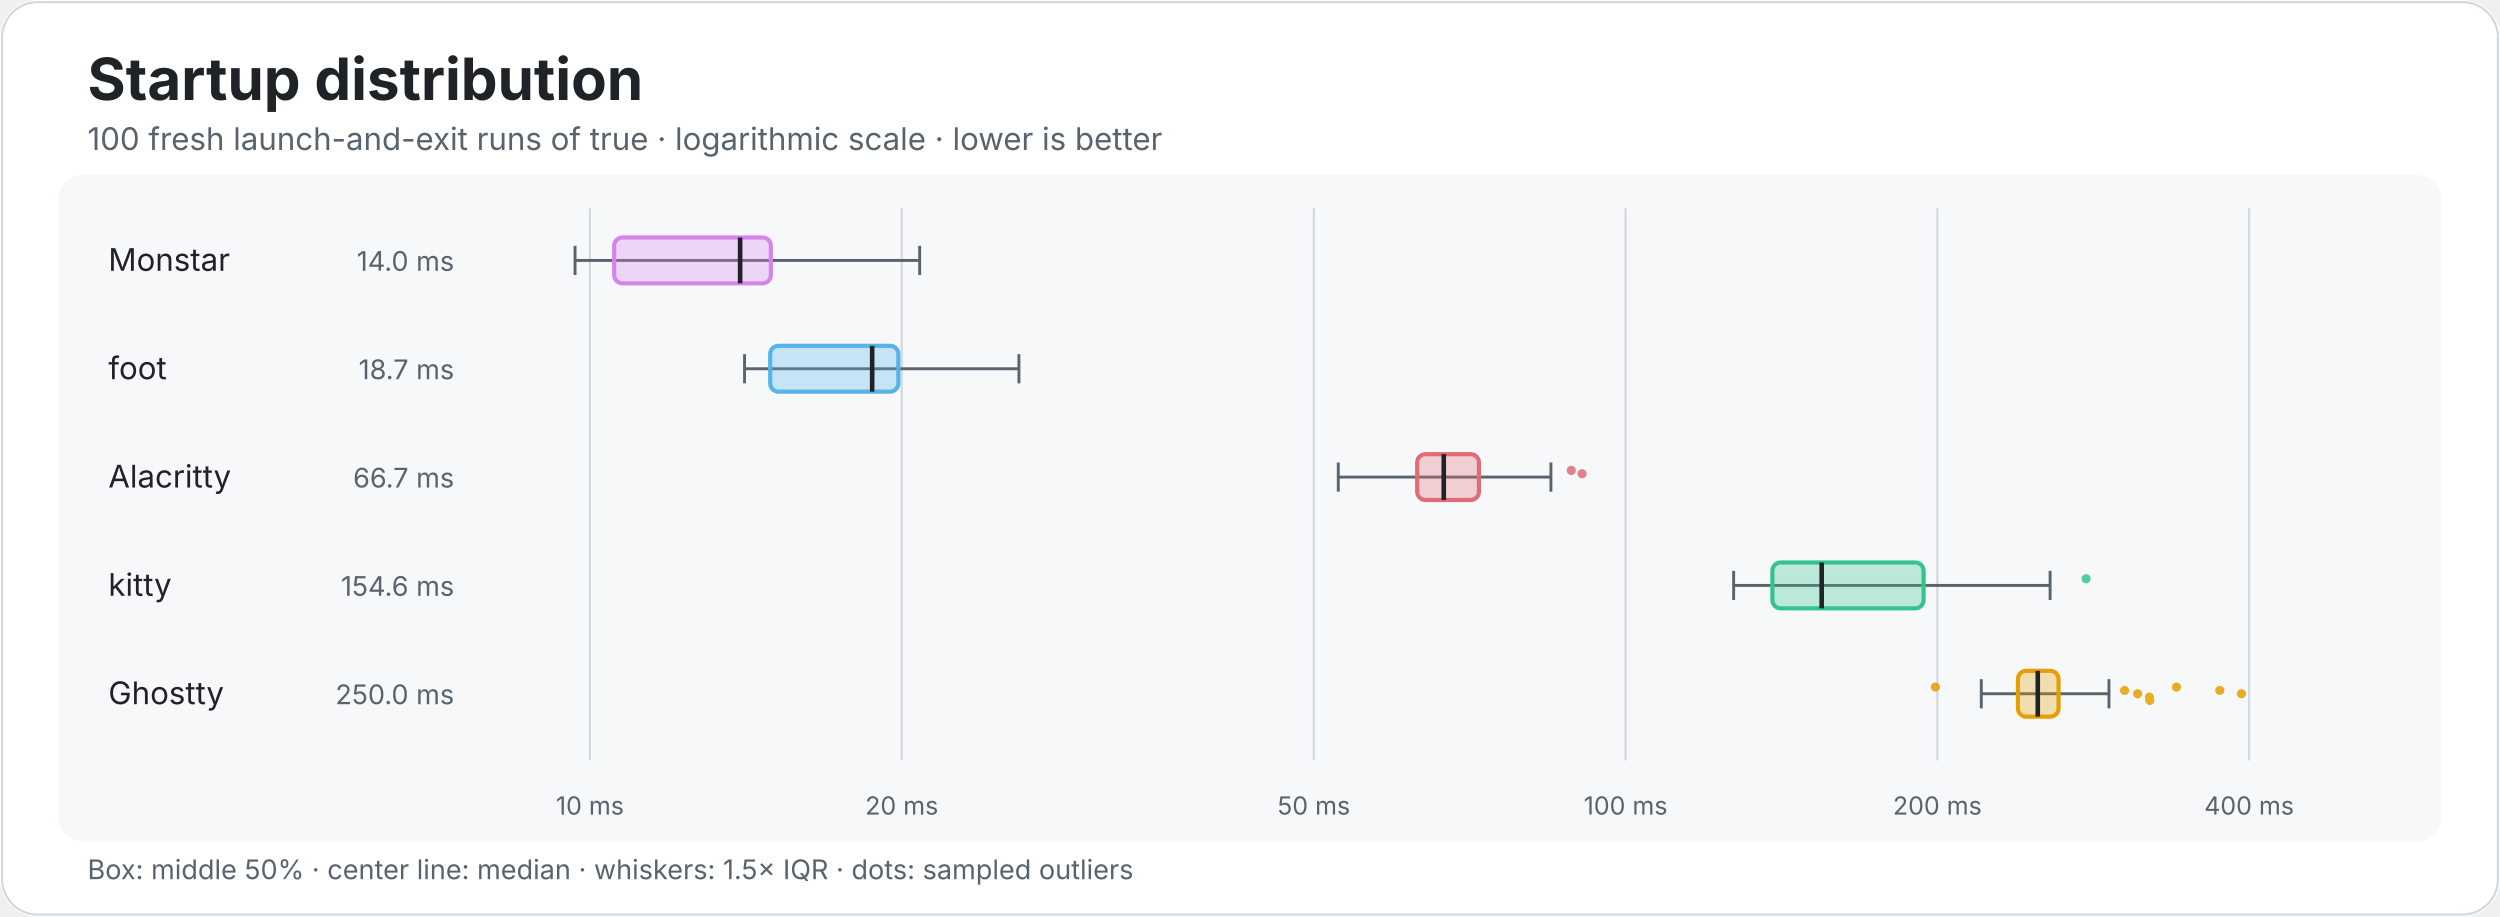
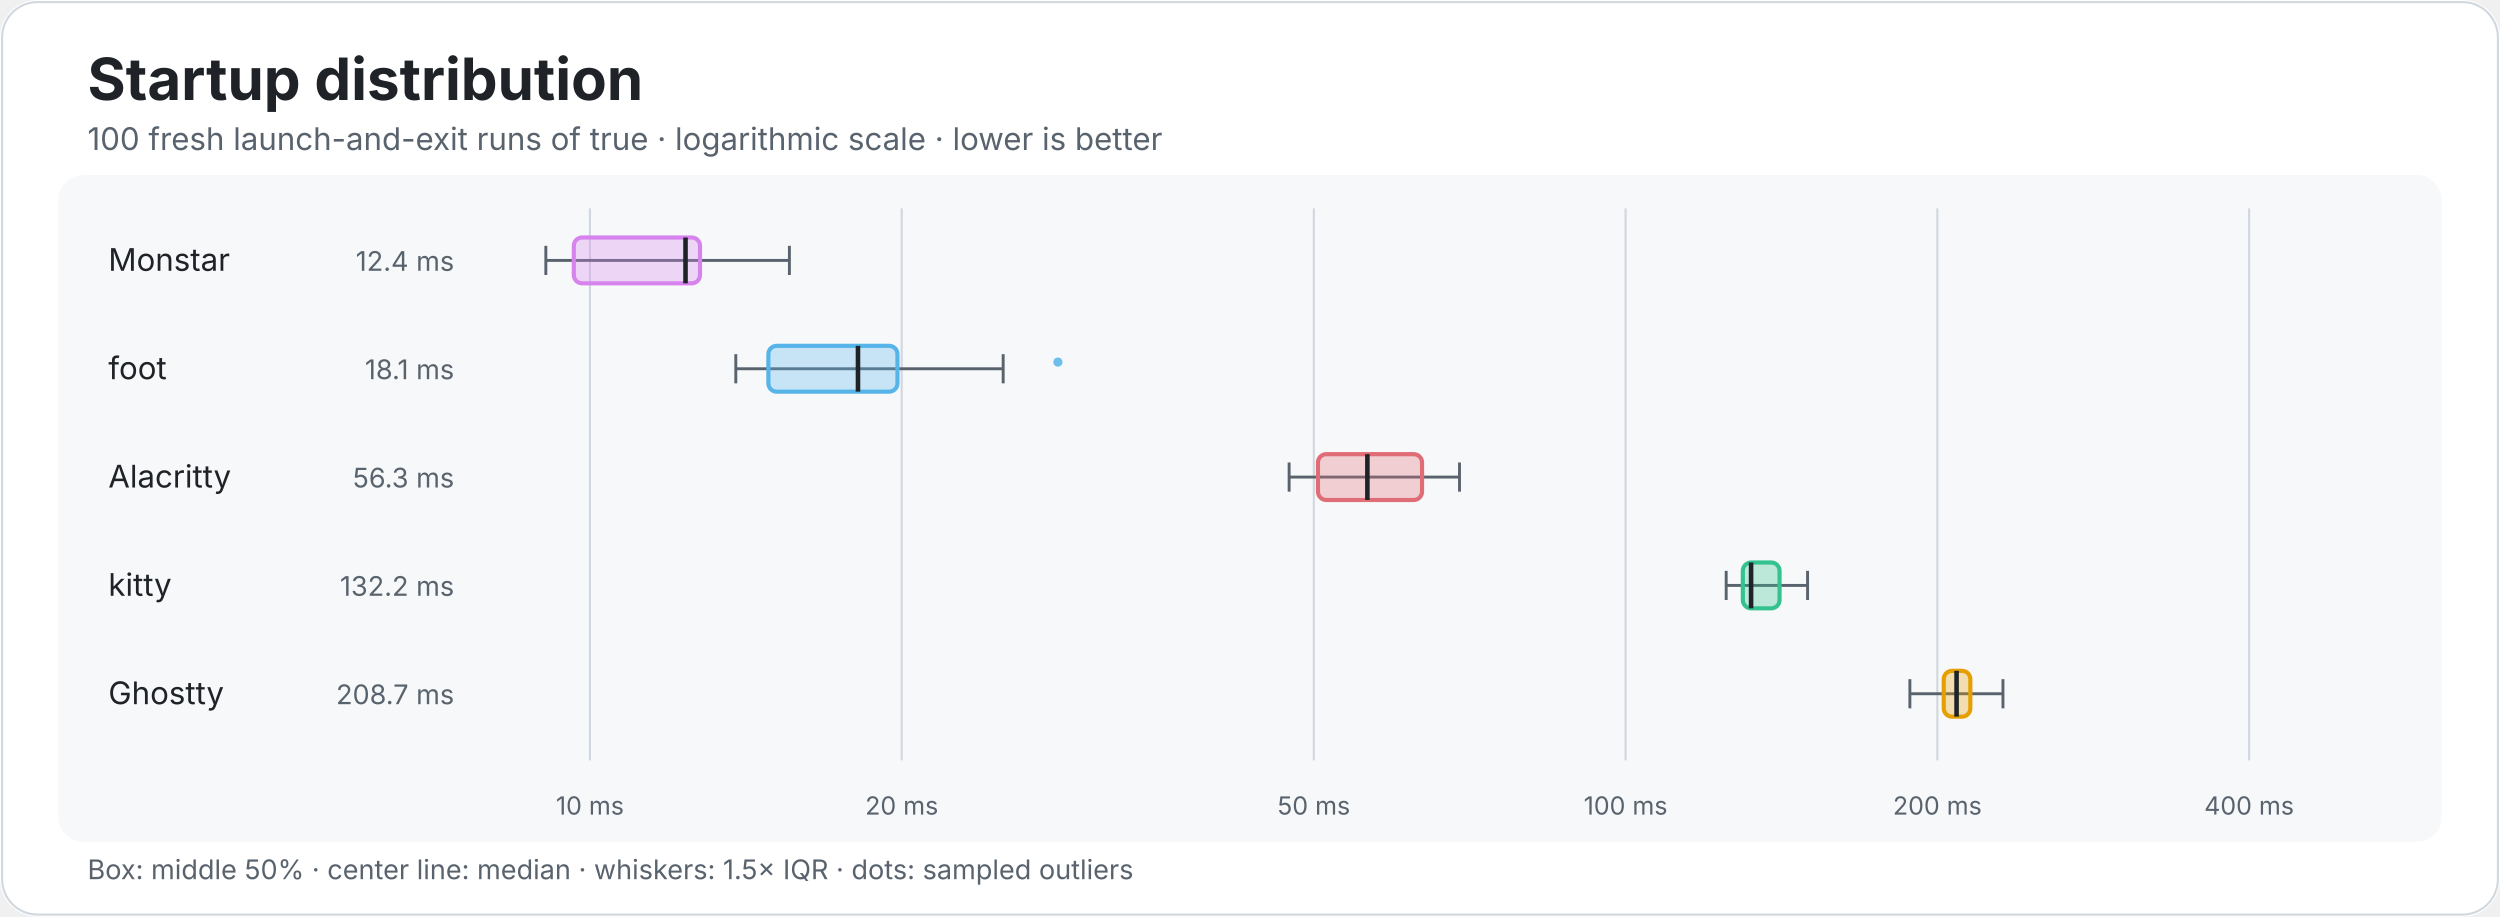
<svg xmlns="http://www.w3.org/2000/svg" width="1200" height="440" viewBox="0 0 1200 440" role="img">
  <style>
    .title { fill: #1f2328; font: 700 28px -apple-system, BlinkMacSystemFont, 'Segoe UI', sans-serif; }
    .subtitle { fill: #59636e; font: 15px -apple-system, BlinkMacSystemFont, 'Segoe UI', sans-serif; }
    .label { fill: #1f2328; font: 15px -apple-system, BlinkMacSystemFont, 'Segoe UI', sans-serif; }
    .small { fill: #59636e; font: 13px -apple-system, BlinkMacSystemFont, 'Segoe UI', sans-serif; }
    .axis { fill: #59636e; font: 12px -apple-system, BlinkMacSystemFont, 'Segoe UI', sans-serif; }
    .grid { stroke: #d0d7de; stroke-width: 1; }
    .whisker { stroke: #59636e; stroke-width: 1.4; }
    .median { stroke: #1f2328; stroke-width: 2.2; }
    .line { stroke: #d0d7de; stroke-width: 1; }
    </style>
  <rect width="1200" height="440" rx="18" fill="#ffffff" />
  <rect x="1" y="1" width="1198" height="438" rx="17" fill="none" stroke="#d0d7de" />
  <rect x="28" y="84" width="1144" height="320" rx="12" fill="#f6f8fa" />
  <text x="42" y="48" class="title" text-anchor="start">Startup distribution</text>
  <text x="42" y="72" class="subtitle" text-anchor="start">100 fresh launch-and-exit runs of true · logarithmic scale · lower is better</text>
  <line x1="283.17" y1="100" x2="283.17" y2="365" class="grid" />
  <text x="283.17" y="391" class="axis" text-anchor="middle">10 ms</text>
  <line x1="432.82" y1="100" x2="432.82" y2="365" class="grid" />
  <text x="432.82" y="391" class="axis" text-anchor="middle">20 ms</text>
  <line x1="630.64" y1="100" x2="630.64" y2="365" class="grid" />
  <text x="630.64" y="391" class="axis" text-anchor="middle">50 ms</text>
  <line x1="780.28" y1="100" x2="780.28" y2="365" class="grid" />
  <text x="780.28" y="391" class="axis" text-anchor="middle">100 ms</text>
  <line x1="929.93" y1="100" x2="929.93" y2="365" class="grid" />
  <text x="929.93" y="391" class="axis" text-anchor="middle">200 ms</text>
  <line x1="1079.57" y1="100" x2="1079.57" y2="365" class="grid" />
  <text x="1079.57" y="391" class="axis" text-anchor="middle">400 ms</text>
  <text x="52" y="130" class="label" text-anchor="start">Monstar</text>
-   <text x="218" y="130" class="small" text-anchor="end">14.0 ms</text>
-   <line x1="276.02" y1="125" x2="441.44" y2="125" class="whisker" />
-   <line x1="276.02" y1="118" x2="276.02" y2="132" class="whisker" />
-   <line x1="441.44" y1="118" x2="441.44" y2="132" class="whisker" />
-   <rect x="294.8" y="114" width="75.21" height="22" rx="4" fill="#d783ed" fill-opacity="0.3" stroke="#d783ed" stroke-width="2" />
-   <line x1="355.26" y1="114" x2="355.26" y2="136" class="median" />
+   <text x="218" y="130" class="small" text-anchor="end">12.4 ms</text>
+   <line x1="262" y1="125" x2="378.91" y2="125" class="whisker" />
+   <line x1="262" y1="118" x2="262" y2="132" class="whisker" />
+   <line x1="378.91" y1="118" x2="378.91" y2="132" class="whisker" />
+   <rect x="275.43" y="114" width="60.58" height="22" rx="4" fill="#d783ed" fill-opacity="0.3" stroke="#d783ed" stroke-width="2" />
+   <line x1="329.05" y1="114" x2="329.05" y2="136" class="median" />
  <text x="52" y="182" class="label" text-anchor="start">foot</text>
-   <text x="218" y="182" class="small" text-anchor="end">18.7 ms</text>
-   <line x1="357.38" y1="177" x2="489.08" y2="177" class="whisker" />
-   <line x1="357.38" y1="170" x2="357.38" y2="184" class="whisker" />
-   <line x1="489.08" y1="170" x2="489.08" y2="184" class="whisker" />
-   <rect x="369.69" y="166" width="61.52" height="22" rx="4" fill="#56b4e9" fill-opacity="0.3" stroke="#56b4e9" stroke-width="2" />
-   <line x1="418.64" y1="166" x2="418.64" y2="188" class="median" />
+   <text x="218" y="182" class="small" text-anchor="end">18.1 ms</text>
+   <line x1="353.18" y1="177" x2="481.52" y2="177" class="whisker" />
+   <line x1="353.18" y1="170" x2="353.18" y2="184" class="whisker" />
+   <line x1="481.52" y1="170" x2="481.52" y2="184" class="whisker" />
+   <rect x="368.82" y="166" width="61.96" height="22" rx="4" fill="#56b4e9" fill-opacity="0.3" stroke="#56b4e9" stroke-width="2" />
+   <line x1="411.83" y1="166" x2="411.83" y2="188" class="median" />
+   <path d="M507.8 173.8h0" fill="none" stroke="#56b4e9" stroke-width="4.4" stroke-linecap="round" stroke-opacity="0.85" />
  <text x="52" y="234" class="label" text-anchor="start">Alacritty</text>
-   <text x="218" y="234" class="small" text-anchor="end">66.7 ms</text>
-   <line x1="642.37" y1="229" x2="744.44" y2="229" class="whisker" />
-   <line x1="642.37" y1="222" x2="642.37" y2="236" class="whisker" />
-   <line x1="744.44" y1="222" x2="744.44" y2="236" class="whisker" />
-   <rect x="680.24" y="218" width="29.65" height="22" rx="4" fill="#e06c75" fill-opacity="0.3" stroke="#e06c75" stroke-width="2" />
-   <line x1="693.01" y1="218" x2="693.01" y2="240" class="median" />
-   <path d="M754.2 225.8h0M759.4 227.4h0" fill="none" stroke="#e06c75" stroke-width="4.4" stroke-linecap="round" stroke-opacity="0.85" />
+   <text x="218" y="234" class="small" text-anchor="end">56.3 ms</text>
+   <line x1="618.78" y1="229" x2="700.56" y2="229" class="whisker" />
+   <line x1="618.78" y1="222" x2="618.78" y2="236" class="whisker" />
+   <line x1="700.56" y1="222" x2="700.56" y2="236" class="whisker" />
+   <rect x="632.63" y="218" width="49.95" height="22" rx="4" fill="#e06c75" fill-opacity="0.3" stroke="#e06c75" stroke-width="2" />
+   <line x1="656.34" y1="218" x2="656.34" y2="240" class="median" />
  <text x="52" y="286" class="label" text-anchor="start">kitty</text>
-   <text x="218" y="286" class="small" text-anchor="end">154.6 ms</text>
-   <line x1="832.15" y1="281" x2="984.05" y2="281" class="whisker" />
-   <line x1="832.15" y1="274" x2="832.15" y2="288" class="whisker" />
-   <line x1="984.05" y1="274" x2="984.05" y2="288" class="whisker" />
-   <rect x="850.75" y="270" width="72.57" height="22" rx="4" fill="#34c38f" fill-opacity="0.3" stroke="#34c38f" stroke-width="2" />
-   <line x1="874.41" y1="270" x2="874.41" y2="292" class="median" />
-   <path d="M1001.3 277.8h0" fill="none" stroke="#34c38f" stroke-width="4.4" stroke-linecap="round" stroke-opacity="0.85" />
+   <text x="218" y="286" class="small" text-anchor="end">132.2 ms</text>
+   <line x1="828.57" y1="281" x2="867.63" y2="281" class="whisker" />
+   <line x1="828.57" y1="274" x2="828.57" y2="288" class="whisker" />
+   <line x1="867.63" y1="274" x2="867.63" y2="288" class="whisker" />
+   <rect x="836.56" y="270" width="17.62" height="22" rx="4" fill="#34c38f" fill-opacity="0.3" stroke="#34c38f" stroke-width="2" />
+   <line x1="840.52" y1="270" x2="840.52" y2="292" class="median" />
  <text x="52" y="338" class="label" text-anchor="start">Ghostty</text>
-   <text x="218" y="338" class="small" text-anchor="end">250.0 ms</text>
-   <line x1="951.02" y1="333" x2="1012.3" y2="333" class="whisker" />
-   <line x1="951.02" y1="326" x2="951.02" y2="340" class="whisker" />
-   <line x1="1012.3" y1="326" x2="1012.3" y2="340" class="whisker" />
-   <rect x="968.61" y="322" width="19.5" height="22" rx="4" fill="#e69f00" fill-opacity="0.3" stroke="#e69f00" stroke-width="2" />
-   <line x1="978.13" y1="322" x2="978.13" y2="344" class="median" />
-   <path d="M929.0 329.8h0M1019.8 331.4h0M1026.1 333.0h0M1031.7 334.6h0M1031.9 336.2h0M1044.7 329.8h0M1065.5 331.4h0M1075.9 333.0h0" fill="none" stroke="#e69f00" stroke-width="4.4" stroke-linecap="round" stroke-opacity="0.85" />
+   <text x="218" y="338" class="small" text-anchor="end">208.7 ms</text>
+   <line x1="916.74" y1="333" x2="961.42" y2="333" class="whisker" />
+   <line x1="916.74" y1="326" x2="916.74" y2="340" class="whisker" />
+   <line x1="961.42" y1="326" x2="961.42" y2="340" class="whisker" />
+   <rect x="933" y="322" width="12.76" height="22" rx="4" fill="#e69f00" fill-opacity="0.3" stroke="#e69f00" stroke-width="2" />
+   <line x1="939.15" y1="322" x2="939.15" y2="344" class="median" />
  <text x="42" y="422" class="small" text-anchor="start">Box: middle 50% · center line: median · whiskers: 1.5× IQR · dots: sampled outliers</text>
</svg>
